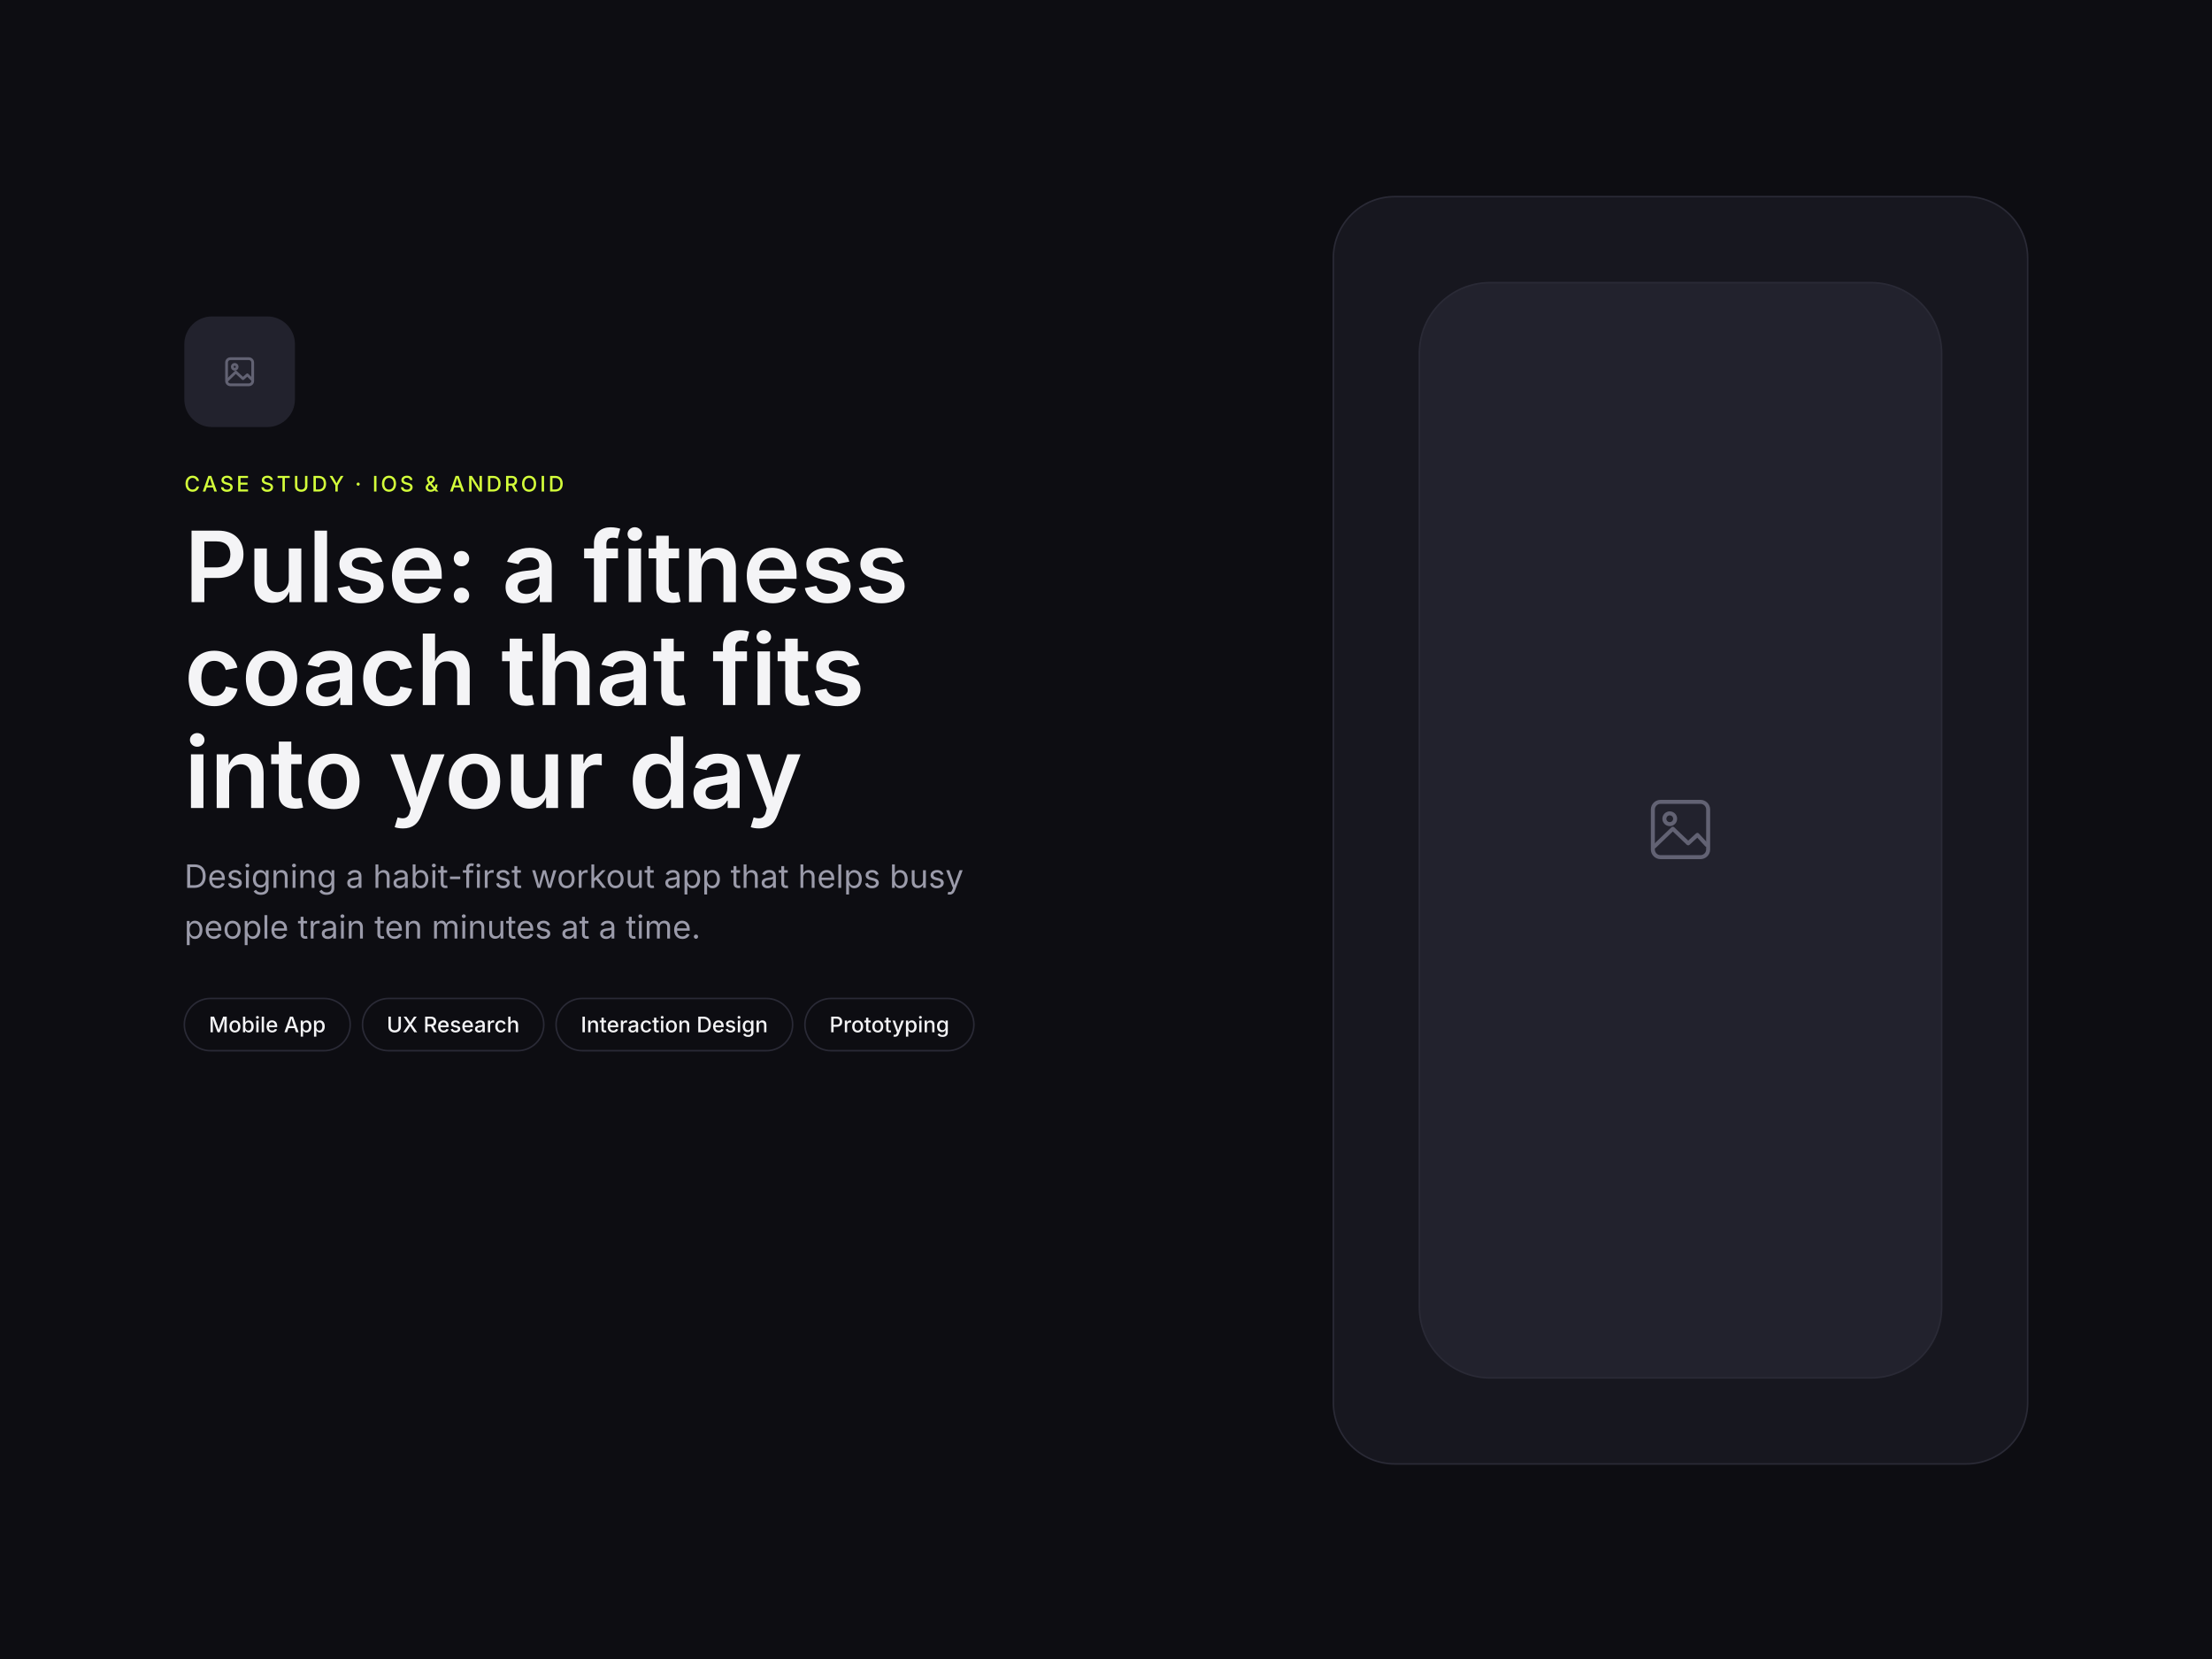
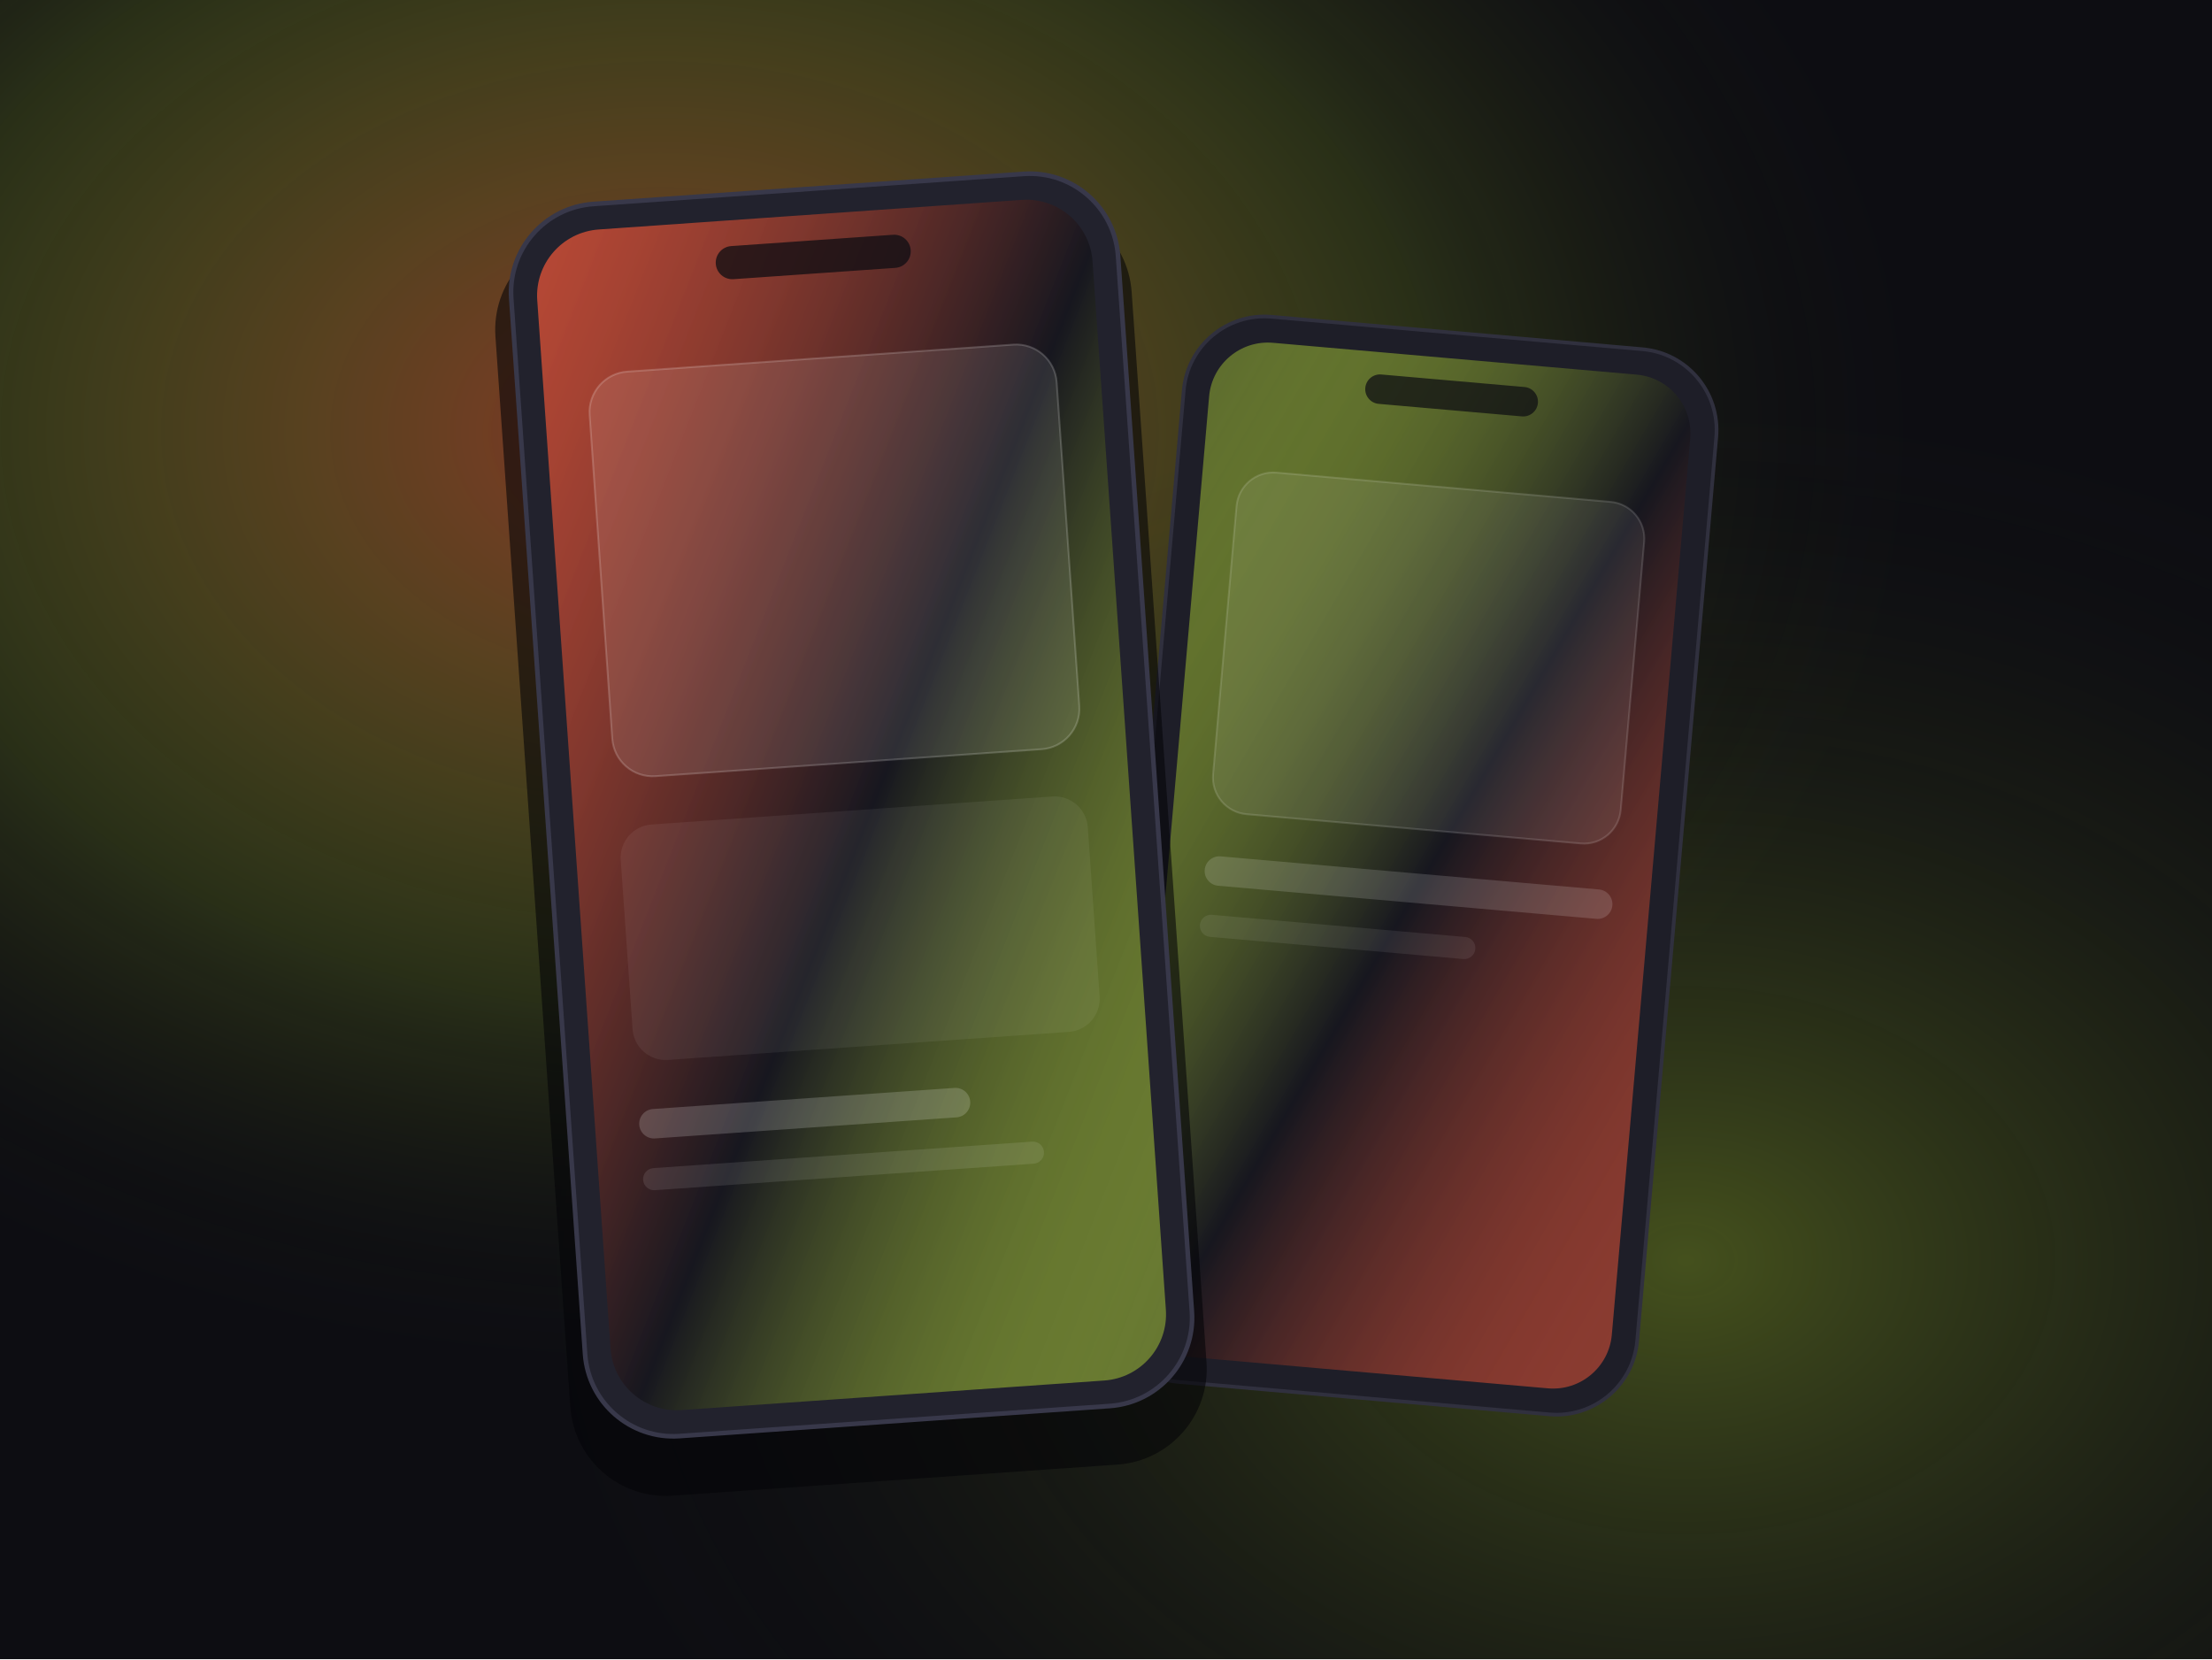
- <svg xmlns="http://www.w3.org/2000/svg" viewBox="0 0 1440 1080" fill="none">
-   <rect width="1440" height="1080" fill="#0D0D12" />
-   <g transform="translate(120, 206)">
-     <rect width="72" height="72" rx="18" fill="#22222D" />
-     <g transform="translate(25, 25)" stroke="#626273" stroke-width="1.8" stroke-linecap="round" stroke-linejoin="round">
-       <rect x="2.5" y="2.5" width="17" height="17" rx="2.5" />
-       <circle cx="7.8" cy="7.8" r="1.6" />
-       <path d="M3 16.5L8.5 11.2L13.2 15.5L16 13L19 16" />
-     </g>
-     <text x="0" y="114" fill="#D4FF3A" font-family="DM Sans, system-ui, -apple-system, sans-serif" font-size="14" font-weight="500" letter-spacing="1.68">CASE STUDY · IOS &amp; ANDROID</text>
-     <text x="0" y="186" fill="#F4F4F6" font-family="Sora, system-ui, -apple-system, sans-serif" font-size="64" font-weight="600">Pulse: a fitness</text>
-     <text x="0" y="253" fill="#F4F4F6" font-family="Sora, system-ui, -apple-system, sans-serif" font-size="64" font-weight="600">coach that fits</text>
-     <text x="0" y="320" fill="#F4F4F6" font-family="Sora, system-ui, -apple-system, sans-serif" font-size="64" font-weight="600">into your day</text>
-     <text x="0" y="372" fill="#9B9BAA" font-family="DM Sans, system-ui, -apple-system, sans-serif" font-size="21" font-weight="400">Designing a habit-first workout app that helps busy</text>
-     <text x="0" y="405" fill="#9B9BAA" font-family="DM Sans, system-ui, -apple-system, sans-serif" font-size="21" font-weight="400">people train ten minutes at a time.</text>
-     <g transform="translate(0, 444)">
-       <rect x="0" y="0" width="108" height="34" rx="17" stroke="#2A2A36" stroke-width="1" />
-       <text x="54" y="22" text-anchor="middle" fill="#F4F4F6" font-family="DM Sans, system-ui, -apple-system, sans-serif" font-size="14" font-weight="500">Mobile App</text>
-       <rect x="116" y="0" width="118" height="34" rx="17" stroke="#2A2A36" stroke-width="1" />
-       <text x="175" y="22" text-anchor="middle" fill="#F4F4F6" font-family="DM Sans, system-ui, -apple-system, sans-serif" font-size="14" font-weight="500">UX Research</text>
-       <rect x="242" y="0" width="154" height="34" rx="17" stroke="#2A2A36" stroke-width="1" />
-       <text x="319" y="22" text-anchor="middle" fill="#F4F4F6" font-family="DM Sans, system-ui, -apple-system, sans-serif" font-size="14" font-weight="500">Interaction Design</text>
-       <rect x="404" y="0" width="110" height="34" rx="17" stroke="#2A2A36" stroke-width="1" />
-       <text x="459" y="22" text-anchor="middle" fill="#F4F4F6" font-family="DM Sans, system-ui, -apple-system, sans-serif" font-size="14" font-weight="500">Prototyping</text>
-     </g>
+ <svg xmlns="http://www.w3.org/2000/svg" viewBox="0 0 1200 900" fill="none">
+   <defs>
+     <radialGradient id="p-glow-a" cx="30%" cy="26%" r="58%">
+       <stop offset="0%" stop-color="#FF5B3A" stop-opacity="0.5" />
+       <stop offset="60%" stop-color="#D4FF3A" stop-opacity="0.14" />
+       <stop offset="100%" stop-color="#0D0D12" stop-opacity="0" />
+     </radialGradient>
+     <radialGradient id="p-glow-b" cx="76%" cy="76%" r="54%">
+       <stop offset="0%" stop-color="#D4FF3A" stop-opacity="0.28" />
+       <stop offset="100%" stop-color="#0D0D12" stop-opacity="0" />
+     </radialGradient>
+     <linearGradient id="p-phone-a" x1="0" y1="0" x2="1" y2="1">
+       <stop offset="0%" stop-color="#FF5B3A" stop-opacity="0.68" />
+       <stop offset="52%" stop-color="#17171F" />
+       <stop offset="100%" stop-color="#D4FF3A" stop-opacity="0.38" />
+     </linearGradient>
+     <linearGradient id="p-phone-b" x1="0" y1="0" x2="1" y2="1">
+       <stop offset="0%" stop-color="#D4FF3A" stop-opacity="0.34" />
+       <stop offset="52%" stop-color="#17171F" />
+       <stop offset="100%" stop-color="#FF5B3A" stop-opacity="0.48" />
+     </linearGradient>
+   </defs>
+   <rect width="1200" height="900" fill="#0D0D12" />
+   <rect width="1200" height="900" fill="url(#p-glow-a)" />
+   <rect width="1200" height="900" fill="url(#p-glow-b)" />
+   <g transform="translate(646, 168) rotate(5)">
+     <rect width="290" height="580" rx="44" fill="#1E1E28" stroke="#30303E" stroke-width="2" />
+     <rect x="14" y="14" width="262" height="552" rx="32" fill="url(#p-phone-b)" />
+     <rect x="98" y="26" width="94" height="16" rx="8" fill="#0D0D12" fill-opacity="0.72" />
+     <rect x="34" y="84" width="222" height="186" rx="20" fill="#FFFFFF" fill-opacity="0.08" stroke="#FFFFFF" stroke-opacity="0.14" />
+     <rect x="34" y="294" width="222" height="16" rx="8" fill="#FFFFFF" fill-opacity="0.15" />
+     <rect x="34" y="326" width="150" height="12" rx="6" fill="#FFFFFF" fill-opacity="0.08" />
  </g>
-   <g transform="translate(868, 128)">
-     <rect width="452" height="825" rx="40" fill="#17171F" stroke="#2A2A36" stroke-width="1" />
-     <g transform="translate(56, 56)">
-       <rect width="340" height="713" rx="46" fill="#22222D" stroke="#2A2A36" stroke-width="1" />
-       <rect x="10" y="10" width="320" height="693" rx="36" fill="#22222D" />
-       <g transform="translate(146, 332)" stroke="#626273" stroke-width="2.6" stroke-linecap="round" stroke-linejoin="round">
-         <rect x="6" y="6" width="36" height="36" rx="5" />
-         <circle cx="17" cy="17" r="3.5" />
-         <path d="M7 35L19 23.5L29 33L35 27.5L41 34" />
-       </g>
-     </g>
+   <g transform="translate(274, 114) rotate(-4)">
+     <rect x="-10" y="16" width="346" height="686" rx="52" fill="#040407" opacity="0.58" />
+     <rect width="330" height="670" rx="48" fill="#22222D" stroke="#38384A" stroke-width="2.5" />
+     <rect x="14" y="14" width="302" height="642" rx="36" fill="url(#p-phone-a)" />
+     <rect x="112" y="28" width="106" height="18" rx="9" fill="#0D0D12" fill-opacity="0.74" />
+     <rect x="38" y="92" width="254" height="220" rx="22" fill="#FFFFFF" fill-opacity="0.1" stroke="#FFFFFF" stroke-opacity="0.18" />
+     <rect x="38" y="338" width="254" height="128" rx="18" fill="#FFFFFF" fill-opacity="0.06" />
+     <rect x="38" y="492" width="180" height="16" rx="8" fill="#FFFFFF" fill-opacity="0.18" />
+     <rect x="38" y="524" width="218" height="12" rx="6" fill="#FFFFFF" fill-opacity="0.1" />
  </g>
</svg>
